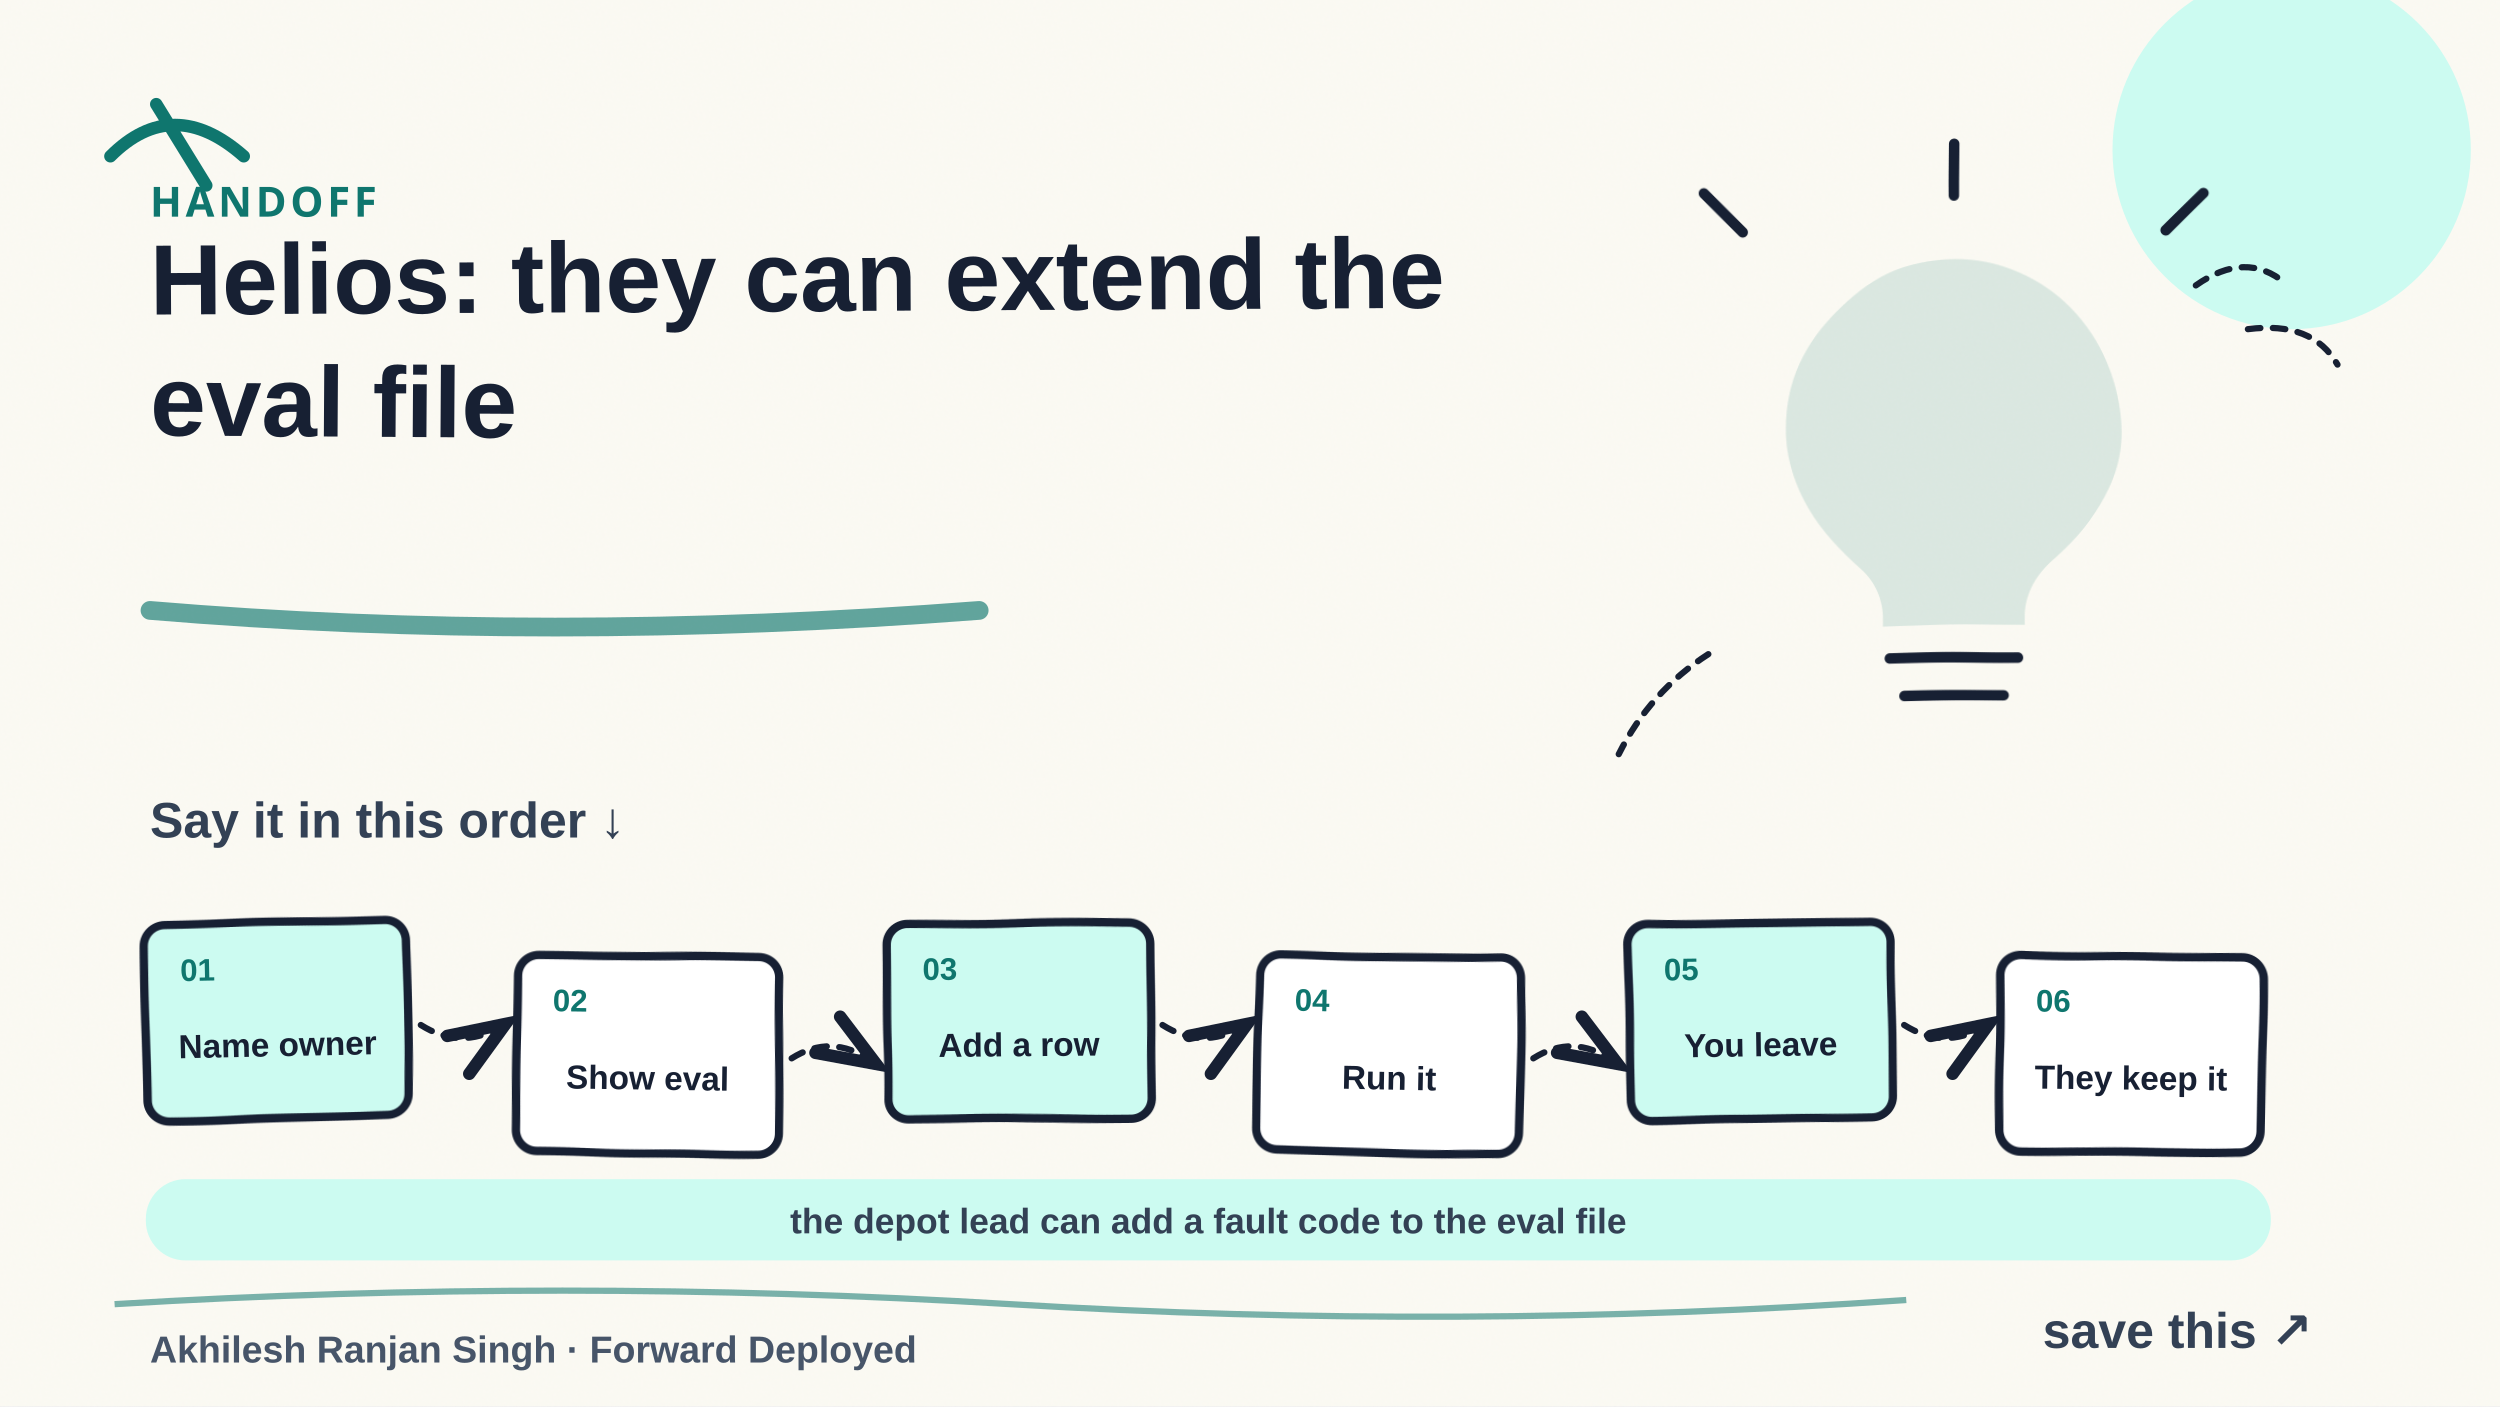
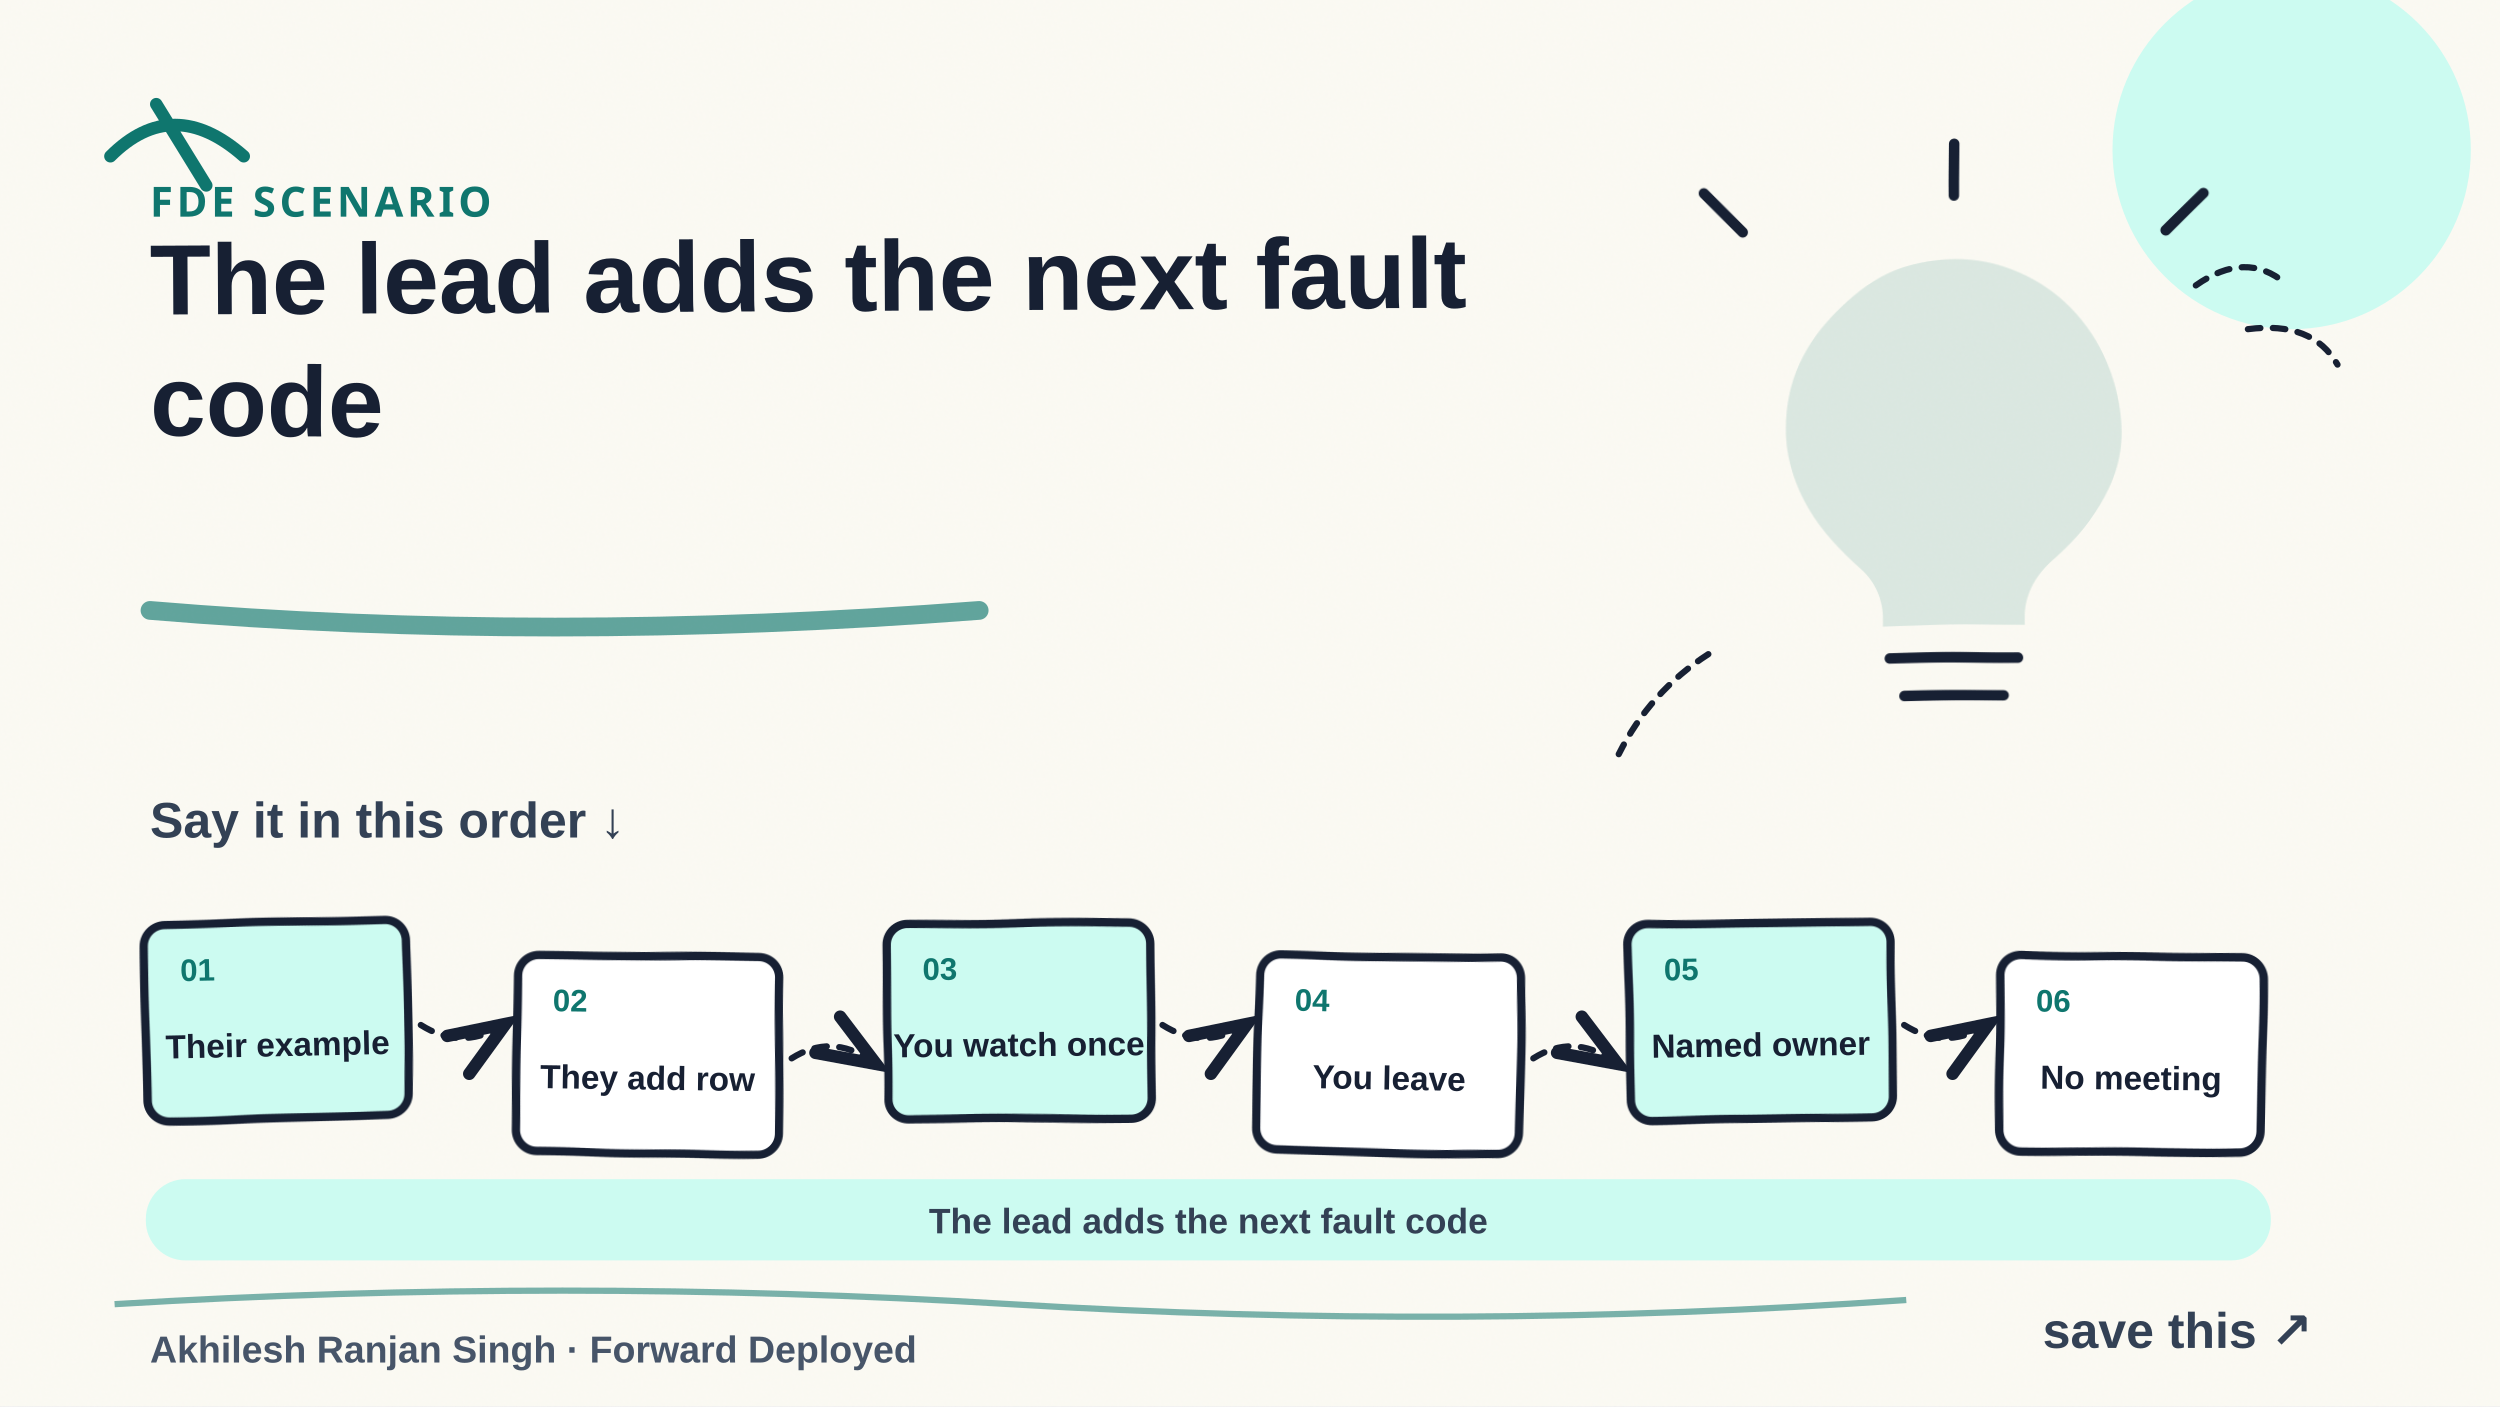
<svg xmlns="http://www.w3.org/2000/svg" width="1200" height="675" viewBox="0 0 1200 675">
  <defs>
    <filter id="paper">
      <feTurbulence type="fractalNoise" baseFrequency=".7" numOctaves="3" seed="8" />
      <feBlend in="SourceGraphic" mode="multiply" />
    </filter>
    <filter id="wobble">
      <feTurbulence type="fractalNoise" baseFrequency=".012" numOctaves="2" seed="4" result="warp" />
      <feDisplacementMap in="SourceGraphic" in2="warp" scale="3" />
    </filter>
    <marker id="arrow" markerWidth="12" markerHeight="12" refX="9" refY="4" orient="auto">
      <path d="M1 1L10 4 1 8" fill="none" stroke="#172033" stroke-width="2" stroke-linecap="round" />
    </marker>
    <style>.ink{fill:none;stroke:#172033;stroke-width:7;stroke-linecap:round;stroke-linejoin:round}.thin{stroke-width:5}.eyebrow{font-family:"Comic Sans MS","Chalkboard SE",sans-serif;font-size:20px;font-weight:700;fill:#0f766e;letter-spacing:1.8px}.title{font-family:"Arial Rounded MT Bold","Trebuchet MS",Arial,sans-serif;font-size:48px;font-weight:900;fill:#172033}.note{font-family:"Comic Sans MS","Chalkboard SE",Arial,sans-serif;font-size:24px;font-weight:700;fill:#334155}.detail{font-family:"Comic Sans MS","Chalkboard SE",Arial,sans-serif;font-size:17px;font-weight:700;fill:#334155}.card{stroke:#172033;stroke-width:4;filter:url(#wobble)}.step{font-family:"Comic Sans MS",Arial,sans-serif;font-size:15px;font-weight:700;fill:#0f766e}.cardText{font-family:"Arial Rounded MT Bold","Trebuchet MS",Arial,sans-serif;font-size:16px;font-weight:800;fill:#172033}.scribble{fill:none;stroke:#172033;stroke-width:3;stroke-linecap:round;stroke-dasharray:6 6}.footer{font-family:"Comic Sans MS","Chalkboard SE",Arial,sans-serif;font-size:18px;font-weight:700;fill:#475569}</style>
  </defs>
  <rect width="1200" height="675" fill="#fffdf6" />
  <g opacity=".03" filter="url(#paper)">
    <rect width="1200" height="675" fill="#64748b" />
  </g>
  <circle cx="1100" cy="72" r="86" fill="#ccfbf1" />
  <path d="M53 75q30-30 64 0m-42-25 24 39" fill="none" stroke="#0f766e" stroke-width="6" stroke-linecap="round" />
-   <text x="72" y="104" class="eyebrow">HANDOFF</text>
-   <text x="72" y="151" class="title" transform="rotate(-0.3 72 151)">Helios: they can extend the</text>
-   <text x="72" y="209" class="title" transform="rotate(0.35 72 209)">eval file</text>
+   <text x="72" y="104" class="eyebrow">FDE SCENARIO</text>
+   <text x="72" y="151" class="title" transform="rotate(-0.3 72 151)">The lead adds the next fault</text>
+   <text x="72" y="209" class="title" transform="rotate(0.35 72 209)">code</text>
  <path d="M72 293q190 16 398 0" fill="none" stroke="#0f766e" stroke-width="9" stroke-linecap="round" opacity=".65" />
  <g filter="url(#wobble)">
    <path d="M938 128c-44 0-77 36-77 78 0 28 15 47 34 64 8 7 12 17 12 27h62c0-11 5-21 13-29 18-17 32-35 32-62 0-44-34-78-76-78z" fill="#0f766e" opacity=".14" stroke="#0f766e" stroke-width="7" />
    <path d="M907 316h62m-55 18h48M938 94V69m-102 42-18-18m222 18 18-18" class="ink thin" />
  </g>
  <path d="M1054 137q24-17 43-1m-18 22q31-4 43 17M820 314q-28 18-43 48" class="scribble" />
  <text x="72" y="402" class="note">Say it in this order ↓</text>
  <g transform="rotate(-1.2 133 490)">
    <rect x="70" y="443" width="126" height="94" rx="10" fill="#ccfbf1" class="card" />
    <text x="87" y="470" class="step">01</text>
-     <text x="133" y="507" class="cardText" text-anchor="middle">Name owner</text>
+     <text x="133" y="507" class="cardText" text-anchor="middle">Their example</text>
  </g>
  <path d="M202 492q19 12 38 1" class="scribble" marker-end="url(#arrow)" />
  <g transform="rotate(0.8 311 506)">
    <rect x="248" y="459" width="126" height="94" rx="10" fill="#fff" class="card" />
    <text x="265" y="486" class="step">02</text>
-     <text x="311" y="523" class="cardText" text-anchor="middle">Show eval</text>
+     <text x="311" y="523" class="cardText" text-anchor="middle">They add row</text>
  </g>
  <path d="M380 508q19 -12 38 1" class="scribble" marker-end="url(#arrow)" />
  <g transform="rotate(-0.5 489 490)">
    <rect x="426" y="443" width="126" height="94" rx="10" fill="#ccfbf1" class="card" />
    <text x="443" y="470" class="step">03</text>
-     <text x="489" y="507" class="cardText" text-anchor="middle">Add a row</text>
+     <text x="489" y="507" class="cardText" text-anchor="middle">You watch once</text>
  </g>
  <path d="M558 492q19 12 38 1" class="scribble" marker-end="url(#arrow)" />
  <g transform="rotate(1.1 667 506)">
    <rect x="604" y="459" width="126" height="94" rx="10" fill="#fff" class="card" />
    <text x="621" y="486" class="step">04</text>
-     <text x="667" y="523" class="cardText" text-anchor="middle">Run it</text>
+     <text x="667" y="523" class="cardText" text-anchor="middle">You leave</text>
  </g>
  <path d="M736 508q19 -12 38 1" class="scribble" marker-end="url(#arrow)" />
  <g transform="rotate(-0.8 845 490)">
    <rect x="782" y="443" width="126" height="94" rx="10" fill="#ccfbf1" class="card" />
    <text x="799" y="470" class="step">05</text>
-     <text x="845" y="507" class="cardText" text-anchor="middle">You leave</text>
+     <text x="845" y="507" class="cardText" text-anchor="middle">Named owner</text>
  </g>
  <path d="M914 492q19 12 38 1" class="scribble" marker-end="url(#arrow)" />
  <g transform="rotate(0.6 1023 506)">
    <rect x="960" y="459" width="126" height="94" rx="10" fill="#fff" class="card" />
    <text x="977" y="486" class="step">06</text>
-     <text x="1023" y="523" class="cardText" text-anchor="middle">They keep it</text>
+     <text x="1023" y="523" class="cardText" text-anchor="middle">No meeting</text>
  </g>
  <rect x="70" y="566" width="1020" height="39" rx="19" fill="#ccfbf1" />
-   <text x="580" y="592" class="detail" text-anchor="middle">the depot lead can add a fault code to the eval file</text>
+   <text x="580" y="592" class="detail" text-anchor="middle">The lead adds the next fault code</text>
  <path d="M55 626q215-13 430 0t430-2" fill="none" stroke="#0f766e" stroke-width="3" opacity=".55" />
  <text x="72" y="654" class="footer">Akhilesh Ranjan Singh  ·  Forward Deployed</text>
  <text x="1110" y="647" class="note" text-anchor="end">save this ↗</text>
</svg>
